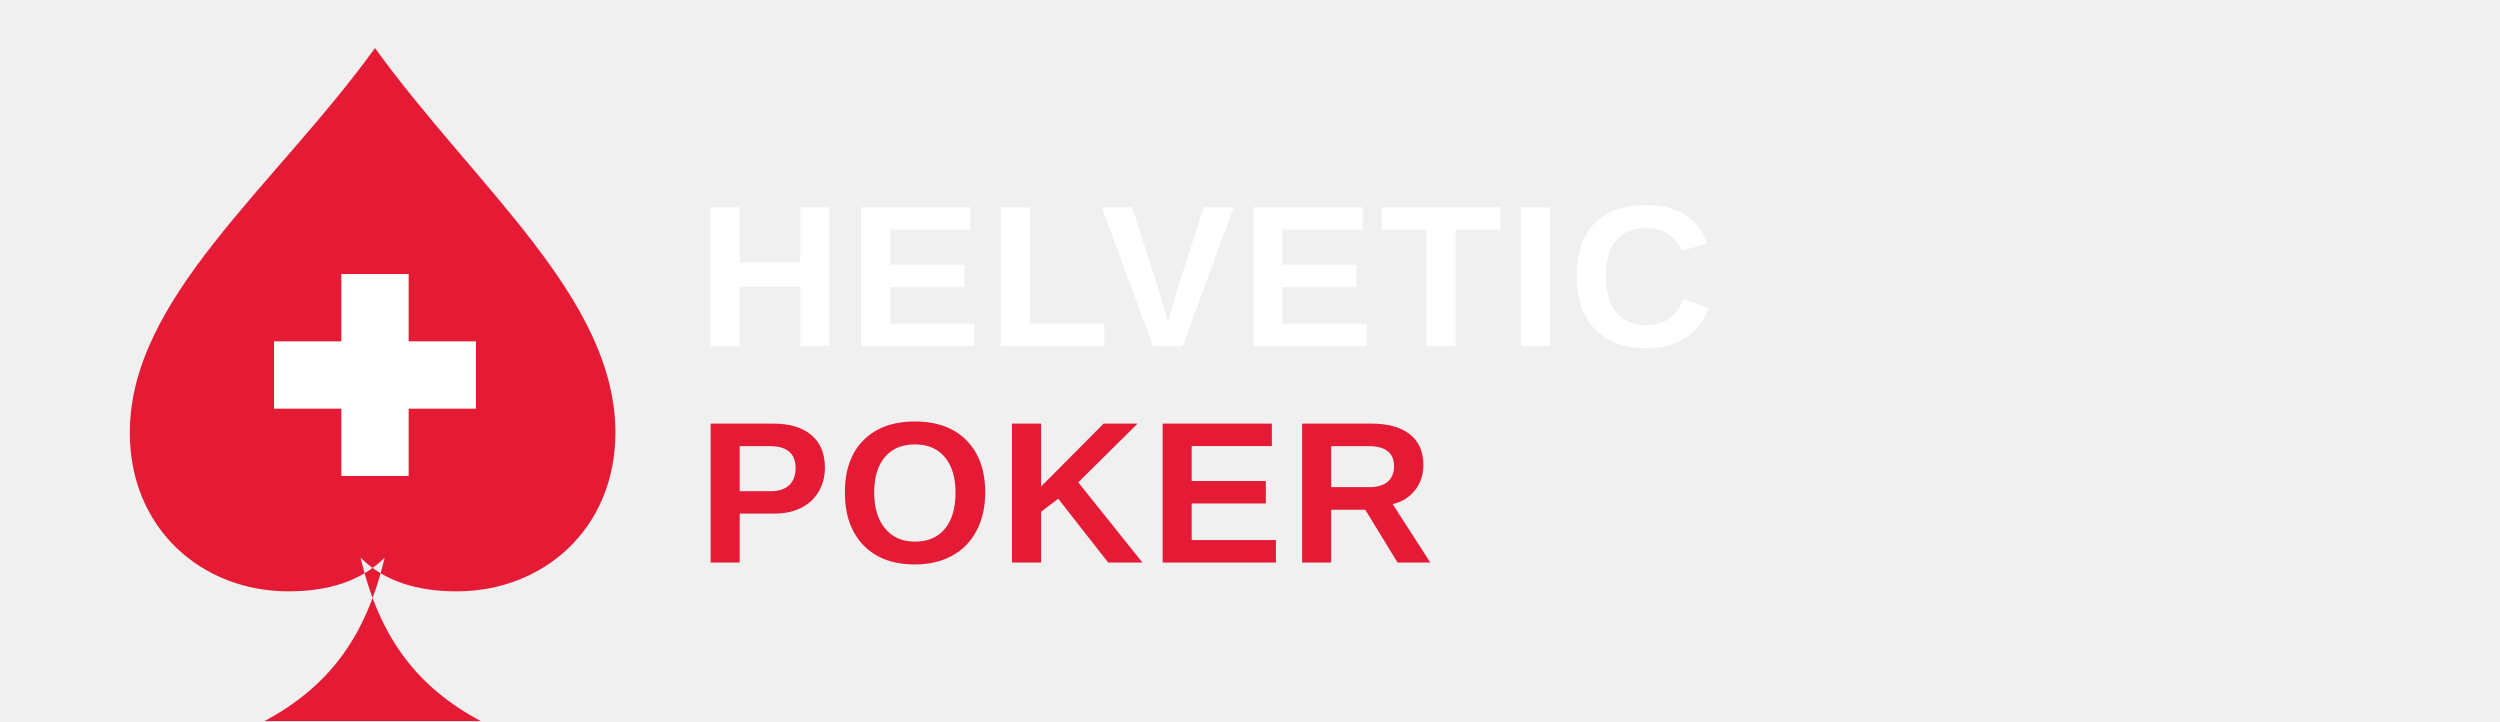
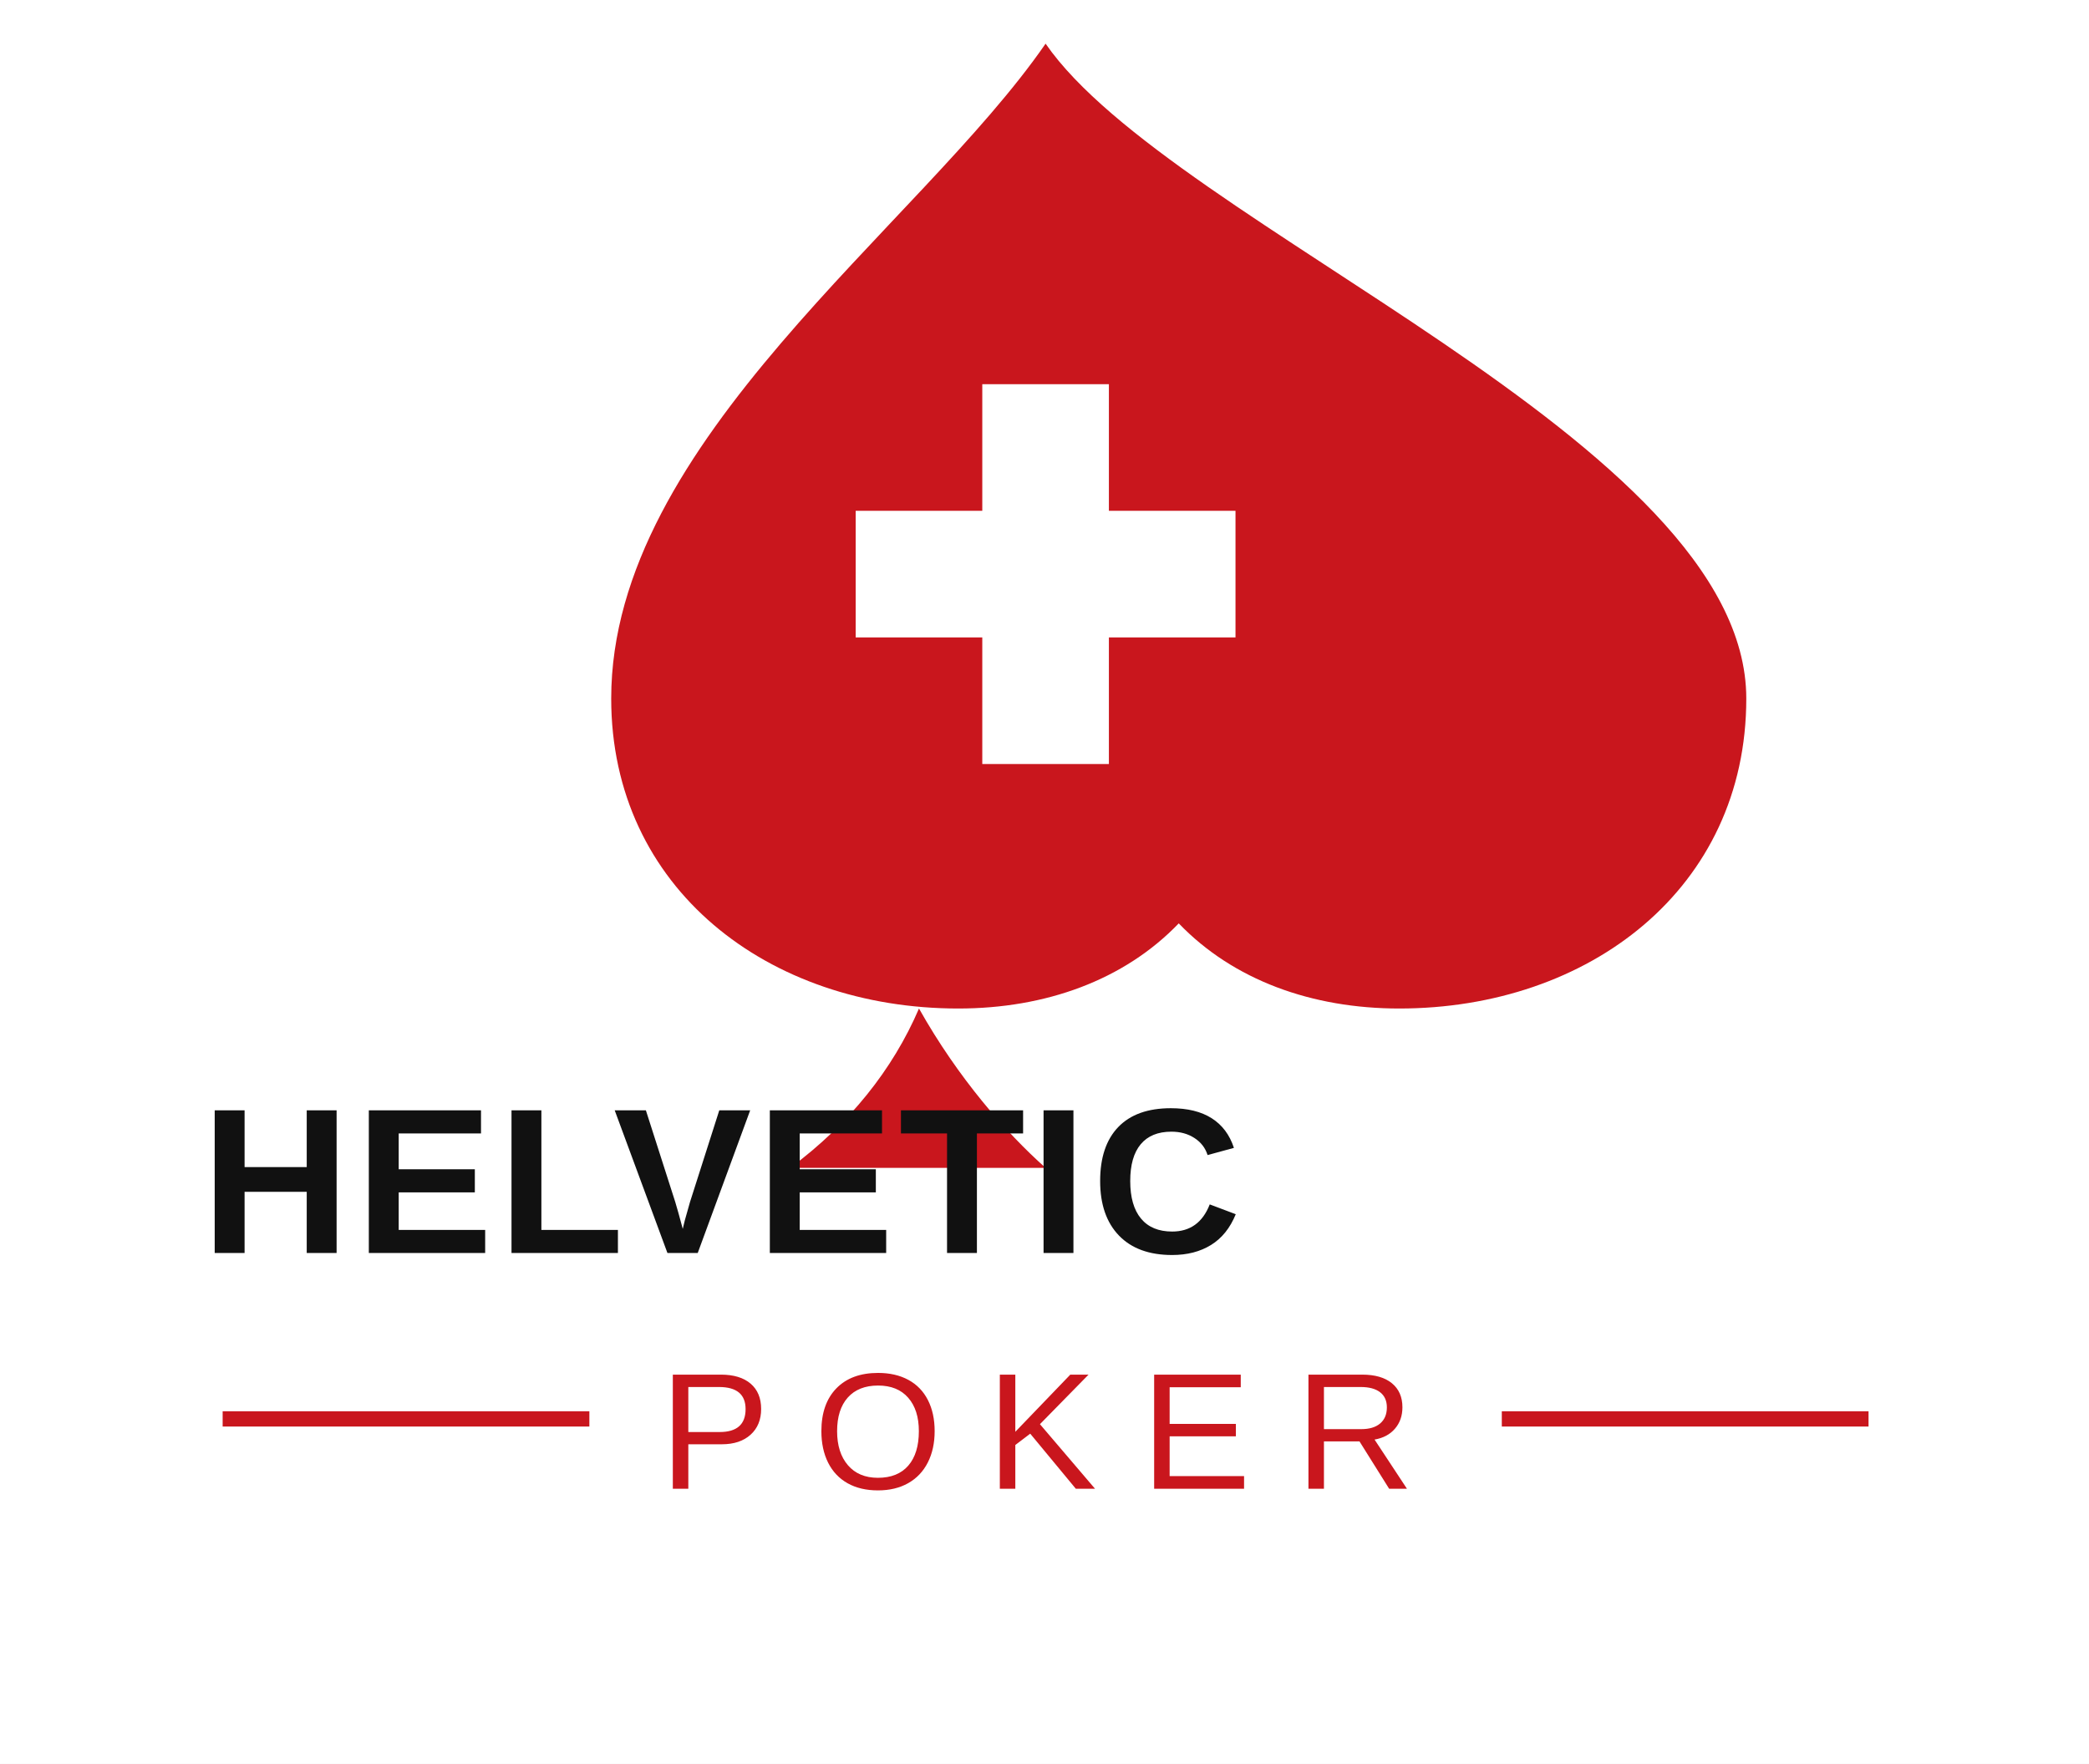
- <svg xmlns="http://www.w3.org/2000/svg" viewBox="0 0 520 150">
-   <rect width="520" height="150" fill="none" />
-   <g transform="translate(12 8)">
-     <path d="M66 2C45 31 15 54 15 82c0 20 15 33 33 33 8 0 15-2 20-7-4 17-12 27-25 34h45c-13-7-21-17-25-34 5 5 12 7 20 7 18 0 33-13 33-33C116 54 87 31 66 2z" fill="#e51b35" />
-     <path d="M59 49h14v14h14v14H73v14H59V77H45V63h14z" fill="#fff" />
+ <svg xmlns="http://www.w3.org/2000/svg" viewBox="0 0 957 808">
+   <rect width="957" height="808" fill="#fff" />
+   <g transform="translate(240 20)">
+     <path d="M239 0C181 84 40 182 40 300c0 87 72 142 159 142 40 0 76-13 101-39 25 26 61 39 101 39 87 0 159-55 159-142C560 182 297 84 239 0z" fill="#c9161d" />
+     <path d="M210 156h58v58h58v58h-58v58h-58v-58h-58v-58h58z" fill="#fff" />
+     <path d="M181 442c18 32 40 57 58 73h-117c27-20 47-45 59-73z" fill="#c9161d" />
  </g>
-   <text x="145" y="72" font-family="Arial, Helvetica, sans-serif" font-size="42" font-weight="700" letter-spacing="1" fill="#fff">HELVETIC</text>
-   <text x="145" y="117" font-family="Arial, Helvetica, sans-serif" font-size="42" font-weight="700" letter-spacing="1" fill="#e51b35">POKER</text>
+   <text x="92" y="574" font-family="Arial, Helvetica, sans-serif" font-size="95" font-weight="700" letter-spacing="2" fill="#111">HELVETIC</text>
+   <line x1="102" y1="650" x2="270" y2="650" stroke="#c9161d" stroke-width="7" />
+   <text x="302" y="682" font-family="Arial, Helvetica, sans-serif" font-size="76" font-weight="500" letter-spacing="20" fill="#c9161d">POKER</text>
+   <line x1="688" y1="650" x2="856" y2="650" stroke="#c9161d" stroke-width="7" />
</svg>
